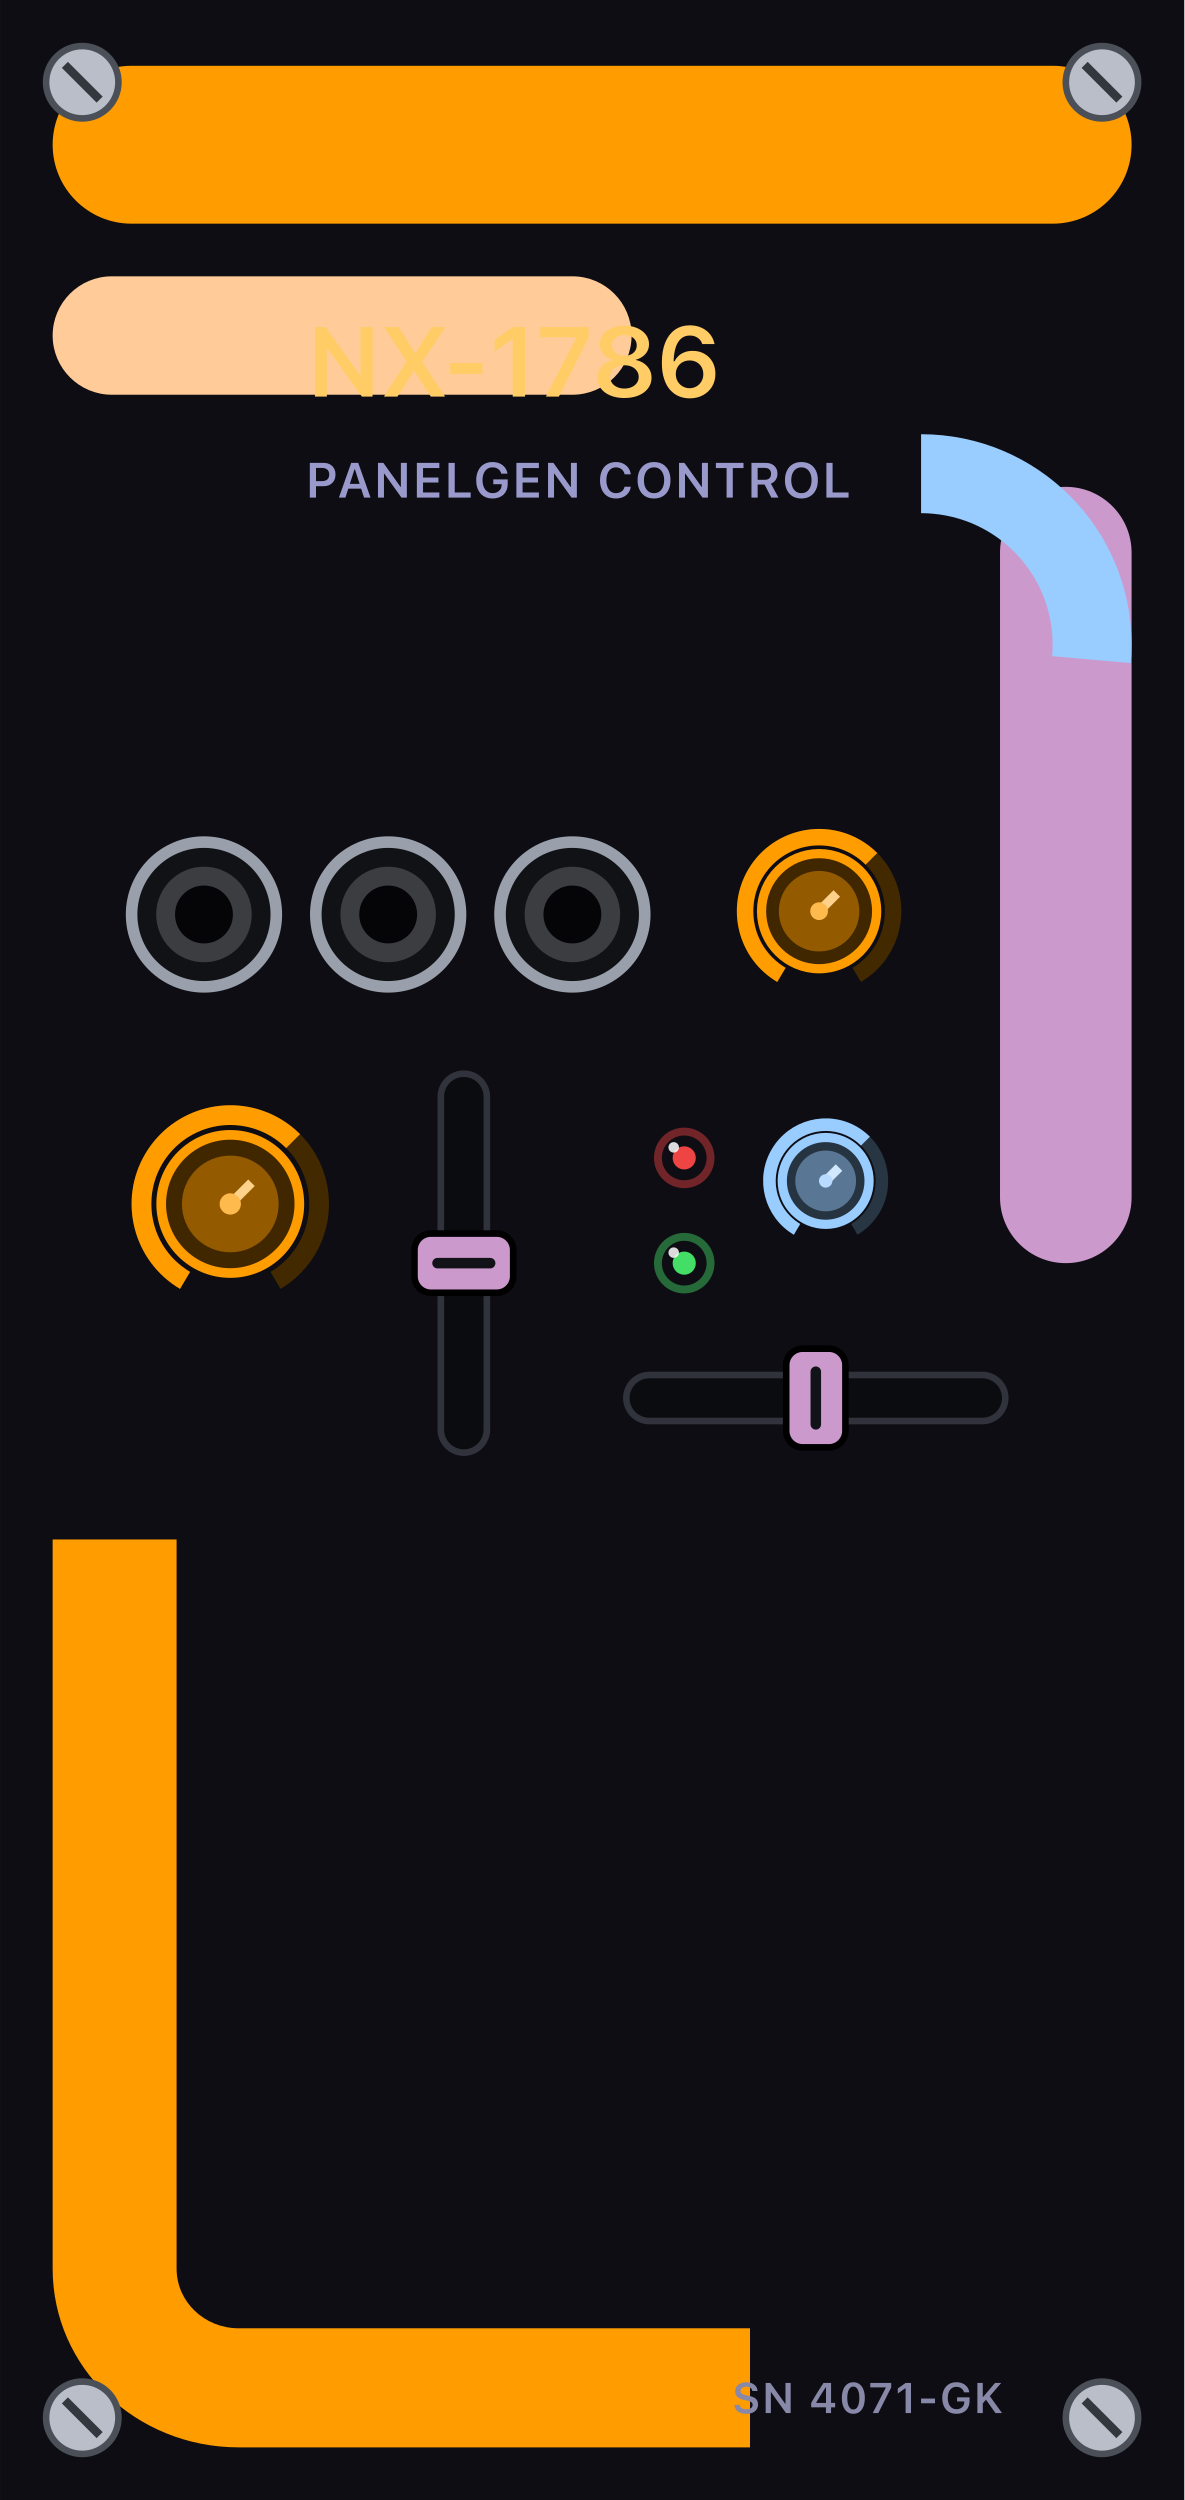
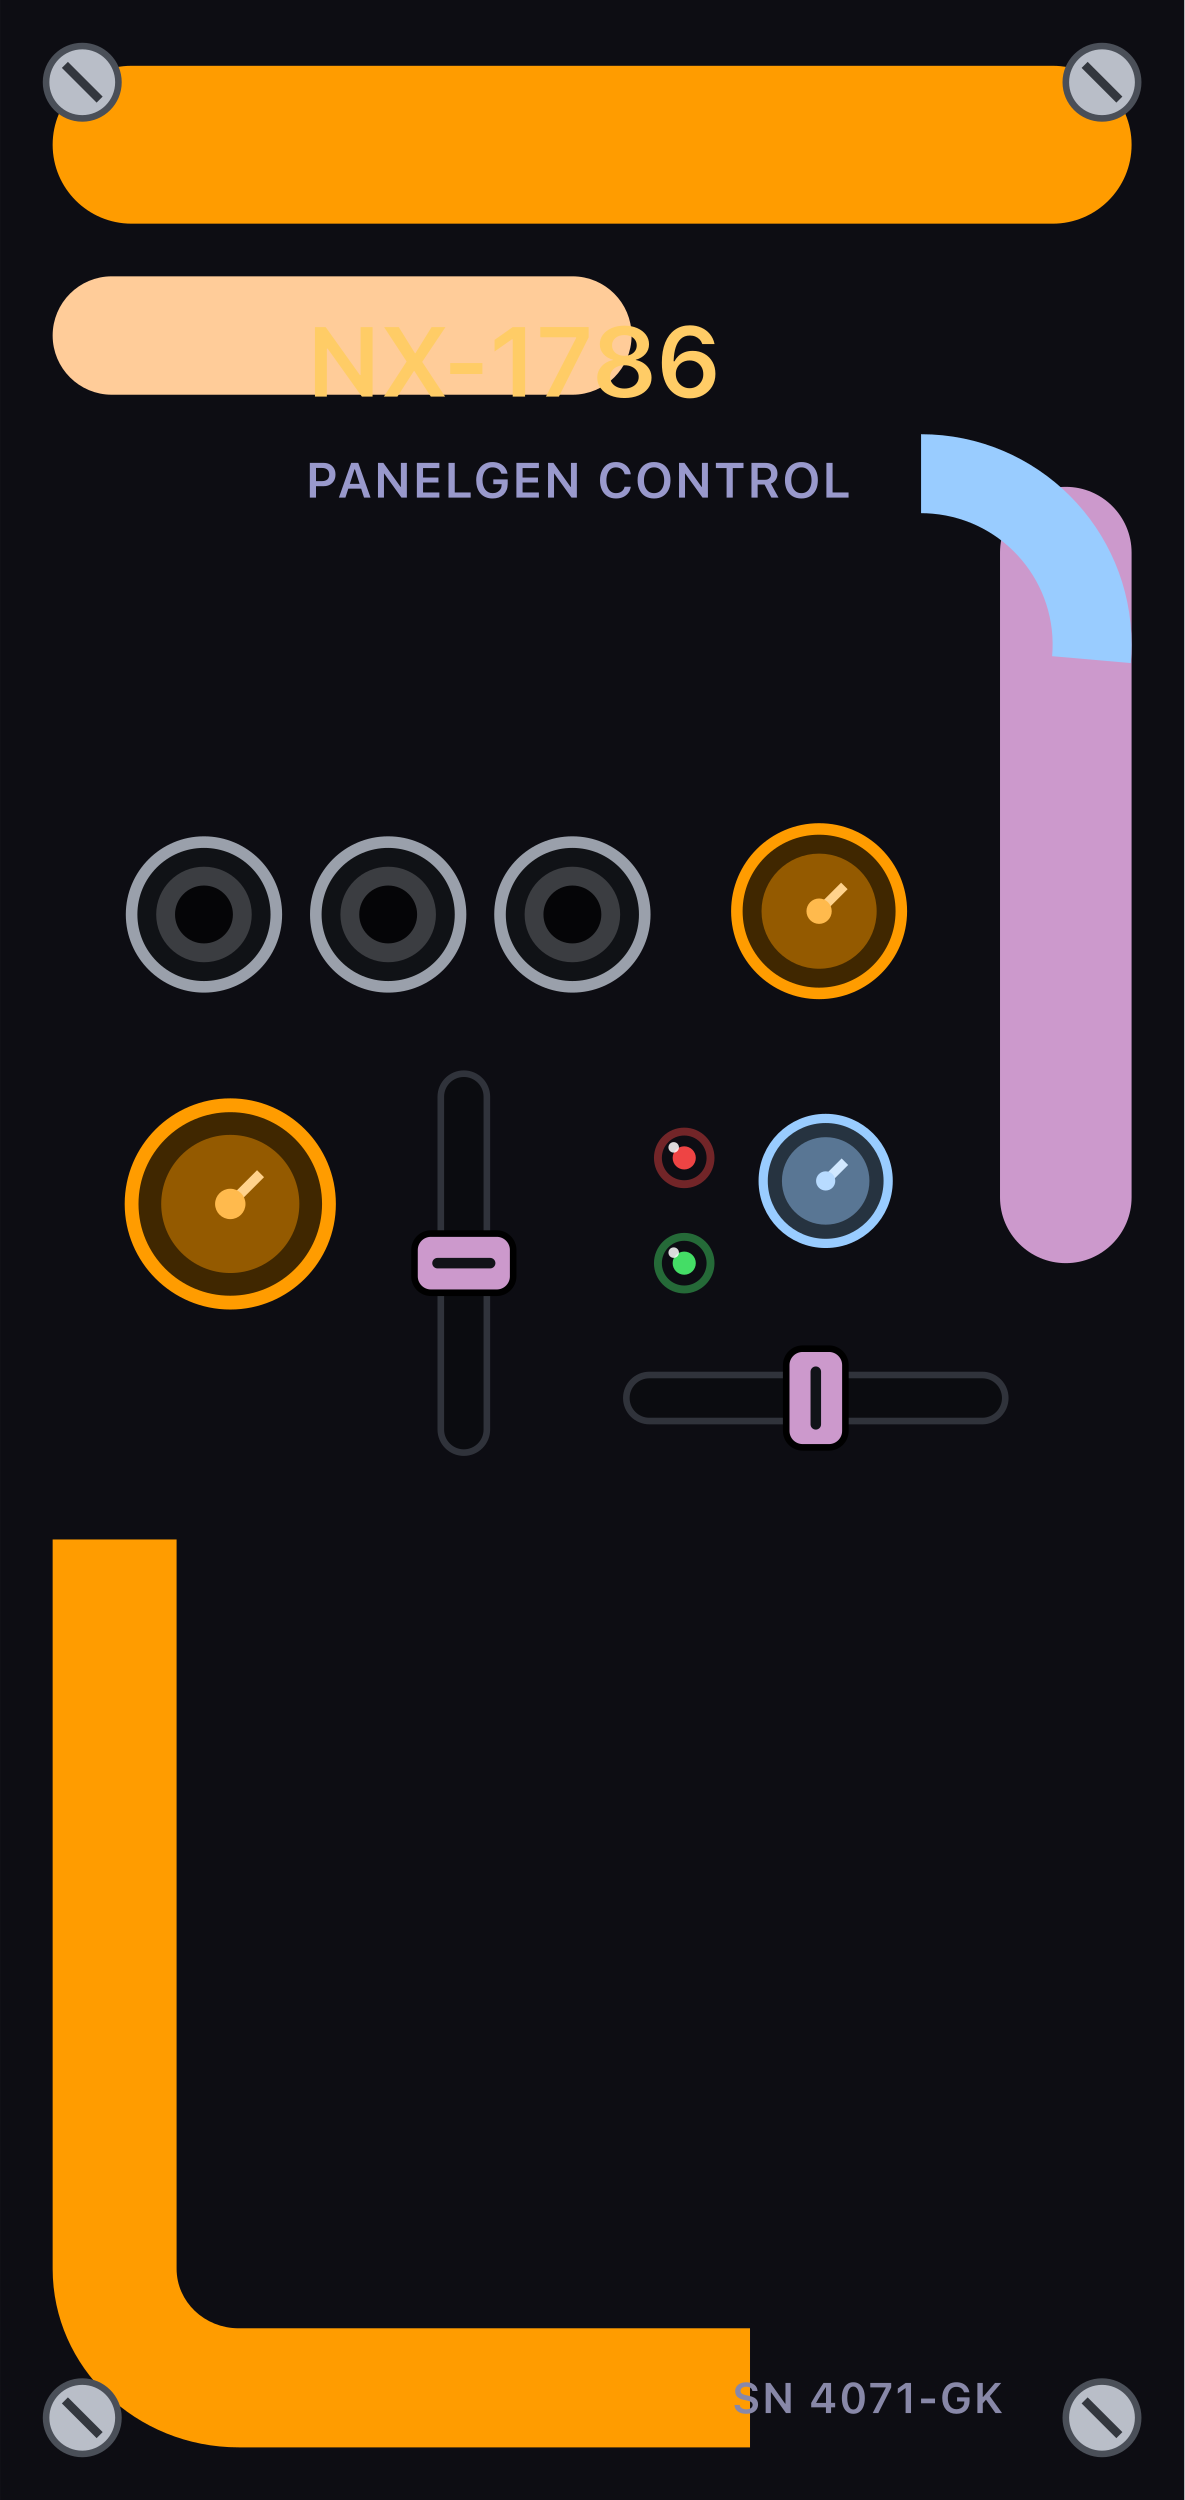
<svg xmlns="http://www.w3.org/2000/svg" width="60.96mm" height="128.69mm" viewBox="0 0 180.00 380.00">
  <rect x="0" y="0" width="180.00" height="380.00" fill="#0D0D13" />
  <g>
    <path d="M 20.00 10.00 L 160.00 10.00 C 166.63 10.00 172.00 15.37 172.00 22.00 L 172.00 22.00 C 172.00 28.63 166.63 34.00 160.00 34.00 L 20.00 34.00 C 13.37 34.00 8.00 28.63 8.00 22.00 L 8.00 22.00 C 8.00 15.37 13.37 10.00 20.00 10.00 Z" fill="#FF9C00" />
  </g>
  <g>
    <path d="M 17.00 42.00 L 87.00 42.00 C 91.97 42.00 96.00 46.03 96.00 51.00 L 96.00 51.00 C 96.00 55.97 91.97 60.00 87.00 60.00 L 17.00 60.00 C 12.03 60.00 8.00 55.97 8.00 51.00 L 8.00 51.00 C 8.00 46.03 12.03 42.00 17.00 42.00 Z" fill="#FFCC99" />
  </g>
  <g>
    <path d="M 162.00 74.00 L 162.00 74.00 C 167.52 74.00 172.00 78.48 172.00 84.00 L 172.00 182.00 C 172.00 187.52 167.52 192.00 162.00 192.00 L 162.00 192.00 C 156.48 192.00 152.00 187.52 152.00 182.00 L 152.00 84.00 C 152.00 78.48 156.48 74.00 162.00 74.00 Z" fill="#CC99CC" />
  </g>
  <g>
    <path d="M 114.00 372.00 L 36.27 372.00 L 36.27 372.00 C 20.66 372.00 8.00 359.85 8.00 344.85 L 8.00 234.00 L 26.84 234.00 L 26.84 344.85 L 26.84 344.85 C 26.84 349.85 31.06 353.90 36.27 353.90 L 114.00 353.90 Z" fill="#FF9C00" />
  </g>
  <g>
    <path d="M 140.00 66.00 L 140.00 66.00 C 157.67 66.00 172.00 80.33 172.00 98.00 C 172.00 98.93 171.96 99.86 171.88 100.79 L 159.92 99.74 L 159.92 99.74 C 160.89 88.74 152.75 79.04 141.74 78.08 C 141.16 78.03 140.58 78.00 140.00 78.00 Z" fill="#99CCFF" />
  </g>
  <g>
    <path d="M 47.87 60.28 L 47.87 49.72 L 49.50 49.72 L 55.17 57.66 L 53.87 57.00 L 54.81 57.00 L 54.81 49.72 L 56.63 49.72 L 56.63 60.28 L 55.00 60.28 L 49.33 52.33 L 50.63 53.00 L 49.68 53.00 L 49.68 60.28 Z M 58.35 60.28 L 62.23 54.29 L 61.80 55.80 L 61.80 54.94 L 58.38 49.72 L 60.61 49.72 L 63.07 53.69 L 63.93 53.69 L 62.70 54.40 L 65.60 49.72 L 67.71 49.72 L 64.18 54.99 L 64.18 55.85 L 63.73 54.34 L 67.65 60.28 L 65.48 60.28 L 62.98 56.39 L 62.11 56.39 L 63.36 55.70 L 60.41 60.28 Z M 68.43 56.85 L 68.43 55.19 L 73.32 55.19 L 73.32 56.85 Z M 77.93 60.28 L 77.93 51.58 L 77.80 51.58 L 75.17 53.43 L 75.17 51.66 L 77.93 49.72 L 79.81 49.72 L 79.81 60.28 Z M 82.98 60.28 L 87.57 51.38 L 87.57 51.26 L 82.12 51.26 L 82.12 49.71 L 89.47 49.71 L 89.47 51.29 L 84.95 60.28 Z M 94.91 60.50 Q 93.69 60.50 92.76 60.11 Q 91.83 59.72 91.31 59.02 Q 90.78 58.33 90.78 57.43 L 90.78 57.41 Q 90.78 56.73 91.09 56.18 Q 91.40 55.62 91.94 55.24 Q 92.48 54.87 93.18 54.72 L 93.18 54.68 Q 92.27 54.44 91.72 53.81 Q 91.17 53.19 91.17 52.34 L 91.17 52.32 Q 91.17 51.51 91.65 50.87 Q 92.13 50.24 92.97 49.87 Q 93.82 49.50 94.91 49.50 Q 96.00 49.50 96.85 49.87 Q 97.69 50.24 98.17 50.87 Q 98.65 51.51 98.65 52.32 L 98.65 52.34 Q 98.65 53.19 98.10 53.81 Q 97.54 54.44 96.64 54.68 L 96.64 54.72 Q 97.34 54.86 97.88 55.24 Q 98.42 55.62 98.73 56.18 Q 99.03 56.73 99.03 57.41 L 99.03 57.43 Q 99.03 58.33 98.51 59.02 Q 97.99 59.72 97.06 60.11 Q 96.12 60.50 94.91 60.50 Z M 94.91 59.06 Q 95.54 59.06 96.03 58.83 Q 96.52 58.61 96.80 58.21 Q 97.08 57.81 97.08 57.30 L 97.08 57.29 Q 97.08 56.77 96.80 56.38 Q 96.53 55.98 96.04 55.75 Q 95.55 55.52 94.91 55.52 Q 94.27 55.52 93.78 55.75 Q 93.29 55.98 93.01 56.38 Q 92.74 56.77 92.74 57.29 L 92.74 57.30 Q 92.74 57.81 93.02 58.21 Q 93.30 58.61 93.79 58.83 Q 94.28 59.06 94.91 59.06 Z M 94.91 54.08 Q 95.46 54.08 95.89 53.88 Q 96.31 53.68 96.54 53.33 Q 96.78 52.97 96.78 52.51 L 96.78 52.50 Q 96.78 52.03 96.54 51.68 Q 96.31 51.33 95.88 51.13 Q 95.46 50.93 94.91 50.93 Q 94.36 50.93 93.93 51.13 Q 93.51 51.33 93.27 51.68 Q 93.03 52.03 93.03 52.50 L 93.03 52.51 Q 93.03 52.97 93.27 53.33 Q 93.51 53.68 93.93 53.88 Q 94.35 54.08 94.91 54.08 Z M 104.82 60.55 Q 103.98 60.55 103.21 60.24 Q 102.45 59.93 101.86 59.27 Q 101.27 58.62 100.94 57.59 Q 100.60 56.57 100.60 55.14 L 100.60 55.12 Q 100.60 53.34 101.11 52.07 Q 101.63 50.80 102.58 50.13 Q 103.54 49.45 104.86 49.45 Q 105.83 49.45 106.62 49.81 Q 107.40 50.16 107.91 50.79 Q 108.42 51.41 108.59 52.22 L 108.61 52.30 L 106.75 52.30 L 106.72 52.23 Q 106.59 51.85 106.33 51.58 Q 106.06 51.31 105.70 51.16 Q 105.33 51.00 104.86 51.00 Q 104.03 51.00 103.49 51.50 Q 102.96 51.99 102.70 52.82 Q 102.44 53.65 102.40 54.67 Q 102.39 54.77 102.39 54.87 Q 102.39 54.98 102.39 55.09 L 102.72 56.85 Q 102.72 57.46 102.99 57.95 Q 103.27 58.44 103.75 58.72 Q 104.23 59.01 104.81 59.01 Q 105.39 59.01 105.87 58.73 Q 106.34 58.45 106.62 57.97 Q 106.90 57.49 106.90 56.90 L 106.90 56.88 Q 106.90 56.27 106.64 55.80 Q 106.37 55.33 105.90 55.06 Q 105.43 54.79 104.83 54.79 Q 104.23 54.79 103.75 55.05 Q 103.28 55.31 103.00 55.78 Q 102.72 56.25 102.72 56.84 L 102.72 56.85 L 102.28 56.85 L 102.28 54.91 L 102.54 54.91 Q 102.73 54.49 103.10 54.13 Q 103.47 53.77 104.02 53.55 Q 104.57 53.33 105.29 53.33 Q 106.31 53.33 107.09 53.79 Q 107.87 54.24 108.31 55.03 Q 108.74 55.81 108.74 56.82 L 108.74 56.84 Q 108.74 57.91 108.24 58.75 Q 107.74 59.58 106.85 60.07 Q 105.97 60.55 104.82 60.55 Z" fill="#FFCC66" />
  </g>
  <g>
    <path d="M 47.56 73.90 L 47.56 73.13 L 48.96 73.13 Q 49.47 73.13 49.76 72.87 Q 50.04 72.61 50.04 72.13 L 50.04 72.13 Q 50.04 71.65 49.76 71.39 Q 49.47 71.13 48.96 71.13 L 47.56 71.13 L 47.56 70.36 L 49.20 70.36 Q 49.73 70.36 50.14 70.58 Q 50.54 70.80 50.77 71.20 Q 50.99 71.59 50.99 72.12 L 50.99 72.13 Q 50.99 72.66 50.77 73.06 Q 50.54 73.45 50.14 73.68 Q 49.73 73.90 49.20 73.90 Z M 47.09 75.64 L 47.09 70.36 L 48.03 70.36 L 48.03 75.64 Z M 51.51 75.64 L 53.38 70.36 L 54.16 70.36 L 54.16 71.34 L 53.88 71.34 L 52.50 75.64 Z M 52.45 74.28 L 52.70 73.55 L 55.12 73.55 L 55.37 74.28 Z M 55.33 75.64 L 53.95 71.34 L 53.95 70.36 L 54.45 70.36 L 56.32 75.64 Z M 57.45 75.64 L 57.45 70.36 L 58.27 70.36 L 61.11 74.33 L 60.45 74.00 L 60.93 74.00 L 60.93 70.36 L 61.84 70.36 L 61.84 75.64 L 61.02 75.64 L 58.18 71.67 L 58.83 72.00 L 58.36 72.00 L 58.36 75.64 Z M 63.36 75.64 L 63.36 70.36 L 66.78 70.36 L 66.78 71.15 L 64.30 71.15 L 64.30 72.58 L 66.64 72.58 L 66.64 73.34 L 64.30 73.34 L 64.30 74.85 L 66.78 74.85 L 66.78 75.64 Z M 68.17 75.64 L 68.17 70.36 L 69.12 70.36 L 69.12 74.85 L 71.54 74.85 L 71.54 75.64 Z M 74.86 75.77 Q 74.29 75.77 73.83 75.58 Q 73.37 75.39 73.05 75.03 Q 72.73 74.67 72.55 74.15 Q 72.38 73.64 72.38 73.00 L 72.38 72.99 Q 72.38 72.15 72.69 71.53 Q 72.99 70.91 73.54 70.57 Q 74.10 70.23 74.85 70.23 Q 75.46 70.23 75.94 70.44 Q 76.42 70.66 76.73 71.05 Q 77.04 71.44 77.13 71.96 L 77.13 72.00 L 76.19 72.00 L 76.18 71.96 Q 76.05 71.52 75.71 71.28 Q 75.36 71.04 74.85 71.04 Q 74.39 71.04 74.05 71.28 Q 73.71 71.52 73.53 71.95 Q 73.34 72.39 73.34 72.99 L 73.34 72.99 Q 73.34 73.45 73.45 73.81 Q 73.56 74.17 73.76 74.43 Q 73.96 74.68 74.24 74.82 Q 74.52 74.96 74.88 74.96 Q 75.28 74.96 75.59 74.80 Q 75.89 74.64 76.07 74.36 Q 76.24 74.08 76.25 73.71 L 76.25 73.60 L 74.98 73.60 L 74.98 72.87 L 77.17 72.87 L 77.17 73.53 Q 77.17 74.05 77.01 74.46 Q 76.85 74.87 76.55 75.17 Q 76.24 75.46 75.82 75.62 Q 75.39 75.77 74.86 75.77 Z M 78.49 75.64 L 78.49 70.36 L 81.91 70.36 L 81.91 71.15 L 79.43 71.15 L 79.43 72.58 L 81.77 72.58 L 81.77 73.34 L 79.43 73.34 L 79.43 74.85 L 81.91 74.85 L 81.91 75.64 Z M 83.30 75.64 L 83.30 70.36 L 84.12 70.36 L 86.95 74.33 L 86.30 74.00 L 86.78 74.00 L 86.78 70.36 L 87.68 70.36 L 87.68 75.64 L 86.87 75.64 L 84.03 71.67 L 84.68 72.00 L 84.21 72.00 L 84.21 75.64 Z M 93.63 75.77 Q 92.88 75.77 92.34 75.44 Q 91.79 75.10 91.50 74.48 Q 91.20 73.86 91.20 73.00 L 91.20 73.00 Q 91.20 72.14 91.50 71.52 Q 91.79 70.90 92.34 70.56 Q 92.88 70.23 93.63 70.23 Q 94.23 70.23 94.71 70.46 Q 95.20 70.70 95.50 71.11 Q 95.80 71.53 95.87 72.07 L 95.86 72.10 L 94.94 72.10 L 94.94 72.08 Q 94.87 71.77 94.69 71.53 Q 94.50 71.30 94.23 71.17 Q 93.96 71.04 93.63 71.04 Q 93.18 71.04 92.85 71.28 Q 92.52 71.52 92.35 71.96 Q 92.17 72.39 92.17 73.00 L 92.17 73.00 Q 92.17 73.60 92.35 74.04 Q 92.52 74.48 92.85 74.72 Q 93.18 74.96 93.63 74.96 Q 93.97 74.96 94.24 74.84 Q 94.51 74.72 94.69 74.51 Q 94.87 74.29 94.93 74.00 L 94.94 73.98 L 95.87 73.98 L 95.87 74.01 Q 95.80 74.54 95.50 74.93 Q 95.20 75.33 94.72 75.55 Q 94.24 75.77 93.63 75.77 Z M 99.41 75.77 Q 98.64 75.77 98.08 75.44 Q 97.52 75.10 97.22 74.47 Q 96.91 73.85 96.91 73.00 L 96.91 72.99 Q 96.91 72.14 97.22 71.52 Q 97.53 70.90 98.09 70.56 Q 98.65 70.23 99.41 70.23 Q 100.18 70.23 100.74 70.56 Q 101.30 70.90 101.61 71.52 Q 101.91 72.14 101.91 72.99 L 101.91 73.00 Q 101.91 73.85 101.61 74.47 Q 101.31 75.09 100.75 75.43 Q 100.19 75.77 99.41 75.77 Z M 99.41 74.96 Q 99.88 74.96 100.23 74.72 Q 100.57 74.47 100.76 74.03 Q 100.95 73.59 100.95 73.00 L 100.95 72.99 Q 100.95 72.40 100.76 71.96 Q 100.57 71.52 100.23 71.28 Q 99.88 71.04 99.41 71.04 Q 98.94 71.04 98.60 71.28 Q 98.25 71.52 98.07 71.96 Q 97.88 72.40 97.88 72.99 L 97.88 73.00 Q 97.88 73.59 98.06 74.03 Q 98.25 74.47 98.59 74.72 Q 98.94 74.96 99.41 74.96 Z M 103.21 75.64 L 103.21 70.36 L 104.03 70.36 L 106.87 74.33 L 106.22 74.00 L 106.69 74.00 L 106.69 70.36 L 107.60 70.36 L 107.60 75.64 L 106.78 75.64 L 103.94 71.67 L 104.60 72.00 L 104.12 72.00 L 104.12 75.64 Z M 110.44 75.64 L 110.44 71.15 L 108.81 71.15 L 108.81 70.36 L 113.01 70.36 L 113.01 71.15 L 111.38 71.15 L 111.38 75.64 Z M 114.22 75.64 L 114.22 70.36 L 116.35 70.36 Q 116.92 70.36 117.33 70.56 Q 117.73 70.76 117.95 71.13 Q 118.17 71.49 118.17 72.00 L 118.17 72.01 Q 118.17 72.53 117.91 72.93 Q 117.65 73.34 117.17 73.51 L 118.33 75.64 L 117.25 75.64 L 116.21 73.65 Q 116.20 73.65 116.19 73.65 Q 116.18 73.65 116.17 73.65 L 115.16 73.65 L 115.16 75.64 Z M 115.16 72.93 L 116.26 72.93 Q 116.71 72.93 116.95 72.69 Q 117.20 72.45 117.20 72.03 L 117.20 72.02 Q 117.20 71.60 116.95 71.36 Q 116.69 71.12 116.24 71.12 L 115.16 71.12 Z M 121.81 75.77 Q 121.04 75.77 120.48 75.44 Q 119.92 75.10 119.61 74.47 Q 119.31 73.85 119.31 73.00 L 119.31 72.99 Q 119.31 72.14 119.62 71.52 Q 119.92 70.90 120.49 70.56 Q 121.05 70.23 121.81 70.23 Q 122.58 70.23 123.14 70.56 Q 123.70 70.90 124.01 71.52 Q 124.31 72.14 124.31 72.99 L 124.31 73.00 Q 124.31 73.85 124.01 74.47 Q 123.70 75.09 123.14 75.43 Q 122.58 75.77 121.81 75.77 Z M 121.81 74.96 Q 122.28 74.96 122.63 74.72 Q 122.97 74.47 123.16 74.03 Q 123.35 73.59 123.35 73.00 L 123.35 72.99 Q 123.35 72.40 123.16 71.96 Q 122.97 71.52 122.63 71.28 Q 122.28 71.04 121.81 71.04 Q 121.34 71.04 121.00 71.28 Q 120.65 71.52 120.46 71.96 Q 120.27 72.40 120.27 72.99 L 120.27 73.00 Q 120.27 73.59 120.46 74.03 Q 120.65 74.47 120.99 74.72 Q 121.34 74.96 121.81 74.96 Z M 125.61 75.64 L 125.61 70.36 L 126.55 70.36 L 126.55 74.85 L 128.98 74.85 L 128.98 75.64 Z" fill="#9999CC" />
  </g>
  <g>
    <path d="M 42.00 139.00 C 42.00 145.08 37.08 150.00 31.00 150.00 C 24.92 150.00 20.00 145.08 20.00 139.00 C 20.00 132.92 24.92 128.00 31.00 128.00 C 37.08 128.00 42.00 132.92 42.00 139.00 Z" fill="#101216" stroke="#9AA0AB" stroke-width="1.76" />
    <path d="M 38.26 139.00 C 38.26 143.01 35.01 146.26 31.00 146.26 C 26.99 146.26 23.74 143.01 23.74 139.00 C 23.74 134.99 26.99 131.74 31.00 131.74 C 35.01 131.74 38.26 134.99 38.26 139.00 Z" fill="#3B3D41" />
    <path d="M 35.40 139.00 C 35.40 141.43 33.43 143.40 31.00 143.40 C 28.57 143.40 26.60 141.43 26.60 139.00 C 26.60 136.57 28.57 134.60 31.00 134.60 C 33.43 134.60 35.40 136.57 35.40 139.00 Z" fill="#050507" />
  </g>
  <g>
    <path d="M 70.00 139.00 C 70.00 145.08 65.08 150.00 59.00 150.00 C 52.92 150.00 48.00 145.08 48.00 139.00 C 48.00 132.92 52.92 128.00 59.00 128.00 C 65.08 128.00 70.00 132.92 70.00 139.00 Z" fill="#101216" stroke="#9AA0AB" stroke-width="1.76" />
    <path d="M 66.26 139.00 C 66.26 143.01 63.01 146.26 59.00 146.26 C 54.99 146.26 51.74 143.01 51.74 139.00 C 51.74 134.99 54.99 131.74 59.00 131.74 C 63.01 131.74 66.26 134.99 66.26 139.00 Z" fill="#3B3D41" />
    <path d="M 63.40 139.00 C 63.40 141.43 61.43 143.40 59.00 143.40 C 56.57 143.40 54.60 141.43 54.60 139.00 C 54.60 136.57 56.57 134.60 59.00 134.60 C 61.43 134.60 63.40 136.57 63.40 139.00 Z" fill="#050507" />
  </g>
  <g>
    <path d="M 98.00 139.00 C 98.00 145.08 93.08 150.00 87.00 150.00 C 80.92 150.00 76.00 145.08 76.00 139.00 C 76.00 132.92 80.92 128.00 87.00 128.00 C 93.08 128.00 98.00 132.92 98.00 139.00 Z" fill="#101216" stroke="#9AA0AB" stroke-width="1.76" />
    <path d="M 94.26 139.00 C 94.26 143.01 91.01 146.26 87.00 146.26 C 82.99 146.26 79.74 143.01 79.74 139.00 C 79.74 134.99 82.99 131.74 87.00 131.74 C 91.01 131.74 94.26 134.99 94.26 139.00 Z" fill="#3B3D41" />
    <path d="M 91.40 139.00 C 91.40 141.43 89.43 143.40 87.00 143.40 C 84.57 143.40 82.60 141.43 82.60 139.00 C 82.60 136.57 84.57 134.60 87.00 134.60 C 89.43 134.60 91.40 136.57 91.40 139.00 Z" fill="#050507" />
  </g>
  <g>
-     <path d="M 118.14 149.26 L 118.14 149.26 C 112.19 145.75 110.23 138.08 113.74 132.14 C 117.25 126.19 124.92 124.23 130.86 127.74 C 136.81 131.25 138.77 138.92 135.26 144.86 C 134.19 146.68 132.68 148.19 130.86 149.26 L 129.59 147.11 L 129.59 147.11 C 134.34 144.30 135.92 138.16 133.11 133.41 C 130.30 128.66 124.16 127.08 119.41 129.89 C 114.66 132.70 113.08 138.84 115.89 143.59 C 116.75 145.04 117.96 146.25 119.41 147.11 Z" fill="#422900" />
-     <path d="M 118.14 149.26 L 118.14 149.26 C 112.19 145.75 110.23 138.08 113.74 132.14 C 117.25 126.19 124.92 124.23 130.86 127.74 C 131.77 128.27 132.60 128.92 133.34 129.66 L 131.57 131.43 L 131.57 131.43 C 127.67 127.52 121.33 127.52 117.43 131.43 C 113.52 135.33 113.52 141.67 117.43 145.57 C 118.02 146.16 118.69 146.68 119.41 147.11 Z" fill="#FF9C00" />
-     <path d="M 133.25 138.50 C 133.25 143.33 129.33 147.25 124.50 147.25 C 119.67 147.25 115.75 143.33 115.75 138.50 C 115.75 133.67 119.67 129.75 124.50 129.75 C 129.33 129.75 133.25 133.67 133.25 138.50 Z" fill="#402700" stroke="#FF9C00" stroke-width="1.40" />
-     <path d="M 130.62 138.50 C 130.62 141.88 127.88 144.62 124.50 144.62 C 121.12 144.62 118.38 141.88 118.38 138.50 C 118.38 135.12 121.12 132.38 124.50 132.38 C 127.88 132.38 130.62 135.12 130.62 138.50 Z" fill="#945A00" />
-     <path d="M 125.02 137.98 L 127.19 135.81" fill="none" stroke="#FFD28C" stroke-width="1.40" />
-     <path d="M 125.85 138.50 C 125.85 139.24 125.24 139.85 124.50 139.85 C 123.76 139.85 123.15 139.24 123.15 138.50 C 123.15 137.76 123.76 137.15 124.50 137.15 C 125.24 137.15 125.85 137.76 125.85 138.50 Z" fill="#FFBA4D" />
+     <path d="M 137.00 138.50 C 137.00 145.40 131.40 151.00 124.50 151.00 C 117.60 151.00 112.00 145.40 112.00 138.50 C 112.00 131.60 117.60 126.00 124.50 126.00 C 131.40 126.00 137.00 131.60 137.00 138.50 Z" fill="#402700" stroke="#FF9C00" stroke-width="1.75" />
+     <path d="M 133.25 138.50 C 133.25 143.33 129.33 147.25 124.50 147.25 C 119.67 147.25 115.75 143.33 115.75 138.50 C 115.75 133.67 119.67 129.75 124.50 129.75 C 129.33 129.75 133.25 133.67 133.25 138.50 Z" fill="#945A00" />
+     <path d="M 125.24 137.76 L 128.34 134.66" fill="none" stroke="#FFD28C" stroke-width="1.40" />
+     <path d="M 126.42 138.50 C 126.42 139.56 125.56 140.43 124.50 140.43 C 123.44 140.43 122.58 139.56 122.58 138.50 C 122.58 137.44 123.44 136.57 124.50 136.57 C 125.56 136.57 126.42 137.44 126.42 138.50 Z" fill="#FFBA4D" />
  </g>
  <g>
-     <path d="M 27.36 195.91 L 27.36 195.91 C 20.23 191.69 17.87 182.49 22.09 175.36 C 26.31 168.23 35.51 165.87 42.64 170.09 C 49.77 174.31 52.13 183.51 47.91 190.64 C 46.62 192.81 44.81 194.62 42.64 195.91 L 41.11 193.33 L 41.11 193.33 C 46.81 189.96 48.70 182.60 45.33 176.89 C 41.96 171.19 34.60 169.30 28.89 172.67 C 23.19 176.04 21.30 183.40 24.67 189.11 C 25.70 190.85 27.15 192.30 28.89 193.33 Z" fill="#422900" />
-     <path d="M 27.36 195.91 L 27.36 195.91 C 20.23 191.69 17.87 182.49 22.09 175.36 C 26.31 168.23 35.51 165.87 42.64 170.09 C 43.72 170.73 44.72 171.50 45.61 172.39 L 43.49 174.51 L 43.49 174.51 C 38.80 169.83 31.20 169.83 26.51 174.51 C 21.83 179.20 21.83 186.80 26.51 191.49 C 27.23 192.20 28.03 192.82 28.89 193.33 Z" fill="#FF9C00" />
-     <path d="M 45.50 183.00 C 45.50 188.80 40.80 193.50 35.00 193.50 C 29.20 193.50 24.50 188.80 24.50 183.00 C 24.50 177.20 29.20 172.50 35.00 172.50 C 40.80 172.50 45.50 177.20 45.50 183.00 Z" fill="#402700" stroke="#FF9C00" stroke-width="1.47" />
-     <path d="M 42.35 183.00 C 42.35 187.06 39.06 190.35 35.00 190.35 C 30.94 190.35 27.65 187.06 27.65 183.00 C 27.65 178.94 30.94 175.65 35.00 175.65 C 39.06 175.65 42.35 178.94 42.35 183.00 Z" fill="#945A00" />
-     <path d="M 35.62 182.38 L 38.22 179.78" fill="none" stroke="#FFD28C" stroke-width="1.40" />
-     <path d="M 36.62 183.00 C 36.62 183.89 35.89 184.62 35.00 184.62 C 34.11 184.62 33.38 183.89 33.38 183.00 C 33.38 182.11 34.11 181.38 35.00 181.38 C 35.89 181.38 36.62 182.11 36.62 183.00 Z" fill="#FFBA4D" />
+     <path d="M 50.00 183.00 C 50.00 191.28 43.28 198.00 35.00 198.00 C 26.72 198.00 20.00 191.28 20.00 183.00 C 20.00 174.72 26.72 168.00 35.00 168.00 C 43.28 168.00 50.00 174.72 50.00 183.00 Z" fill="#402700" stroke="#FF9C00" stroke-width="2.10" />
+     <path d="M 45.50 183.00 C 45.50 188.80 40.80 193.50 35.00 193.50 C 29.20 193.50 24.50 188.80 24.50 183.00 C 24.50 177.20 29.20 172.50 35.00 172.50 C 40.80 172.50 45.50 177.20 45.50 183.00 Z" fill="#945A00" />
+     <path d="M 35.89 182.11 L 39.60 178.40" fill="none" stroke="#FFD28C" stroke-width="1.50" />
+     <path d="M 37.31 183.00 C 37.31 184.28 36.28 185.31 35.00 185.31 C 33.72 185.31 32.69 184.28 32.69 183.00 C 32.69 181.72 33.72 180.69 35.00 180.69 C 36.28 180.69 37.31 181.72 37.31 183.00 Z" fill="#FFBA4D" />
  </g>
  <g>
    <path d="M 70.50 163.20 L 70.50 163.20 C 72.43 163.20 74.00 164.77 74.00 166.70 L 74.00 217.30 C 74.00 219.23 72.43 220.80 70.50 220.80 L 70.50 220.80 C 68.57 220.80 67.00 219.23 67.00 217.30 L 67.00 166.70 C 67.00 164.77 68.57 163.20 70.50 163.20 Z" fill="#0B0C10" stroke="#30333B" stroke-width="1.00" />
    <path d="M 65.50 187.50 L 75.50 187.50 C 76.88 187.50 78.00 188.62 78.00 190.00 L 78.00 194.00 C 78.00 195.38 76.88 196.50 75.50 196.50 L 65.50 196.50 C 64.12 196.50 63.00 195.38 63.00 194.00 L 63.00 190.00 C 63.00 188.62 64.12 187.50 65.50 187.50 Z" fill="#CC99CC" stroke="#000000" stroke-width="1.00" />
    <path d="M 66.50 191.20 L 74.50 191.20 C 74.94 191.20 75.30 191.56 75.30 192.00 L 75.30 192.00 C 75.30 192.44 74.94 192.80 74.50 192.80 L 66.50 192.80 C 66.06 192.80 65.70 192.44 65.70 192.00 L 65.70 192.00 C 65.70 191.56 66.06 191.20 66.50 191.20 Z" fill="#111318" />
  </g>
  <g>
    <path d="M 98.70 209.00 L 149.30 209.00 C 151.23 209.00 152.80 210.57 152.80 212.50 L 152.80 212.50 C 152.80 214.43 151.23 216.00 149.30 216.00 L 98.70 216.00 C 96.77 216.00 95.20 214.43 95.20 212.50 L 95.20 212.50 C 95.20 210.57 96.77 209.00 98.70 209.00 Z" fill="#0B0C10" stroke="#30333B" stroke-width="1.00" />
    <path d="M 122.00 205.00 L 126.00 205.00 C 127.38 205.00 128.50 206.12 128.50 207.50 L 128.50 217.50 C 128.50 218.88 127.38 220.00 126.00 220.00 L 122.00 220.00 C 120.62 220.00 119.50 218.88 119.50 217.50 L 119.50 207.50 C 119.50 206.12 120.62 205.00 122.00 205.00 Z" fill="#CC99CC" stroke="#000000" stroke-width="1.00" />
    <path d="M 124.00 207.70 L 124.00 207.70 C 124.44 207.70 124.80 208.06 124.80 208.50 L 124.80 216.50 C 124.80 216.94 124.44 217.30 124.00 217.30 L 124.00 217.30 C 123.56 217.30 123.20 216.94 123.20 216.50 L 123.20 208.50 C 123.20 208.06 123.56 207.70 124.00 207.70 Z" fill="#111318" />
  </g>
  <g>
    <path d="M 108.00 176.00 C 108.00 178.21 106.21 180.00 104.00 180.00 C 101.79 180.00 100.00 178.21 100.00 176.00 C 100.00 173.79 101.79 172.00 104.00 172.00 C 106.21 172.00 108.00 173.79 108.00 176.00 Z" fill="none" stroke="#EE4444" stroke-width="1.20" stroke-opacity="0.45" />
    <path d="M 105.76 176.00 C 105.76 176.97 104.97 177.76 104.00 177.76 C 103.03 177.76 102.24 176.97 102.24 176.00 C 102.24 175.03 103.03 174.24 104.00 174.24 C 104.97 174.24 105.76 175.03 105.76 176.00 Z" fill="#EE4444" />
    <path d="M 103.20 174.40 C 103.20 174.84 102.84 175.20 102.40 175.20 C 101.96 175.20 101.60 174.84 101.60 174.40 C 101.60 173.96 101.96 173.60 102.40 173.60 C 102.84 173.60 103.20 173.96 103.20 174.40 Z" fill="#FFFFFF" fill-opacity="0.85" />
  </g>
  <g>
    <path d="M 108.00 192.00 C 108.00 194.21 106.21 196.00 104.00 196.00 C 101.79 196.00 100.00 194.21 100.00 192.00 C 100.00 189.79 101.79 188.00 104.00 188.00 C 106.21 188.00 108.00 189.79 108.00 192.00 Z" fill="none" stroke="#44DD66" stroke-width="1.20" stroke-opacity="0.45" />
    <path d="M 105.76 192.00 C 105.76 192.97 104.97 193.76 104.00 193.76 C 103.03 193.76 102.24 192.97 102.24 192.00 C 102.24 191.03 103.03 190.24 104.00 190.24 C 104.97 190.24 105.76 191.03 105.76 192.00 Z" fill="#44DD66" />
    <path d="M 103.20 190.40 C 103.20 190.84 102.84 191.20 102.40 191.20 C 101.96 191.20 101.60 190.84 101.60 190.40 C 101.60 189.96 101.96 189.60 102.40 189.60 C 102.84 189.60 103.20 189.96 103.20 190.40 Z" fill="#FFFFFF" fill-opacity="0.85" />
  </g>
  <g>
-     <path d="M 120.66 187.68 L 120.66 187.68 C 116.15 185.01 114.65 179.18 117.32 174.66 C 119.99 170.15 125.82 168.65 130.34 171.32 C 134.85 173.99 136.35 179.82 133.68 184.34 C 132.86 185.71 131.71 186.86 130.34 187.68 L 129.37 186.04 L 129.37 186.04 C 132.98 183.91 134.18 179.24 132.04 175.63 C 129.91 172.02 125.24 170.82 121.63 172.96 C 118.02 175.09 116.82 179.76 118.96 183.37 C 119.61 184.47 120.53 185.39 121.63 186.04 Z" fill="#283542" />
-     <path d="M 120.66 187.68 L 120.66 187.68 C 116.15 185.01 114.65 179.18 117.32 174.66 C 119.99 170.15 125.82 168.65 130.34 171.32 C 131.02 171.73 131.65 172.22 132.22 172.78 L 130.87 174.13 L 130.87 174.13 C 127.91 171.16 123.09 171.16 120.13 174.13 C 117.16 177.09 117.16 181.91 120.13 184.87 C 120.58 185.32 121.08 185.72 121.63 186.04 Z" fill="#99CCFF" />
-     <path d="M 132.10 179.50 C 132.10 183.15 129.15 186.10 125.50 186.10 C 121.85 186.10 118.90 183.15 118.90 179.50 C 118.90 175.85 121.85 172.90 125.50 172.90 C 129.15 172.90 132.10 175.85 132.10 179.50 Z" fill="#263340" stroke="#99CCFF" stroke-width="1.40" />
-     <path d="M 130.12 179.50 C 130.12 182.05 128.05 184.12 125.50 184.12 C 122.95 184.12 120.88 182.05 120.88 179.50 C 120.88 176.95 122.95 174.88 125.50 174.88 C 128.05 174.88 130.12 176.95 130.12 179.50 Z" fill="#597694" />
-     <path d="M 125.89 179.11 L 127.53 177.47" fill="none" stroke="#D1E8FF" stroke-width="1.40" />
-     <path d="M 126.52 179.50 C 126.52 180.06 126.06 180.52 125.50 180.52 C 124.94 180.52 124.48 180.06 124.48 179.50 C 124.48 178.94 124.94 178.48 125.50 178.48 C 126.06 178.48 126.52 178.94 126.52 179.50 Z" fill="#B8DBFF" />
+     <path d="M 135.00 179.50 C 135.00 184.75 130.75 189.00 125.50 189.00 C 120.25 189.00 116.00 184.75 116.00 179.50 C 116.00 174.25 120.25 170.00 125.50 170.00 C 130.75 170.00 135.00 174.25 135.00 179.50 Z" fill="#263340" stroke="#99CCFF" stroke-width="1.40" />
+     <path d="M 132.15 179.50 C 132.15 183.17 129.17 186.15 125.50 186.15 C 121.83 186.15 118.85 183.17 118.85 179.50 C 118.85 175.83 121.83 172.85 125.50 172.85 C 129.17 172.85 132.15 175.83 132.15 179.50 Z" fill="#597694" />
+     <path d="M 126.06 178.94 L 128.42 176.58" fill="none" stroke="#D1E8FF" stroke-width="1.40" />
+     <path d="M 126.96 179.50 C 126.96 180.31 126.31 180.96 125.50 180.96 C 124.69 180.96 124.04 180.31 124.04 179.50 C 124.04 178.69 124.69 178.04 125.50 178.04 C 126.31 178.04 126.96 178.69 126.96 179.50 Z" fill="#B8DBFF" />
  </g>
  <g>
    <path d="M 113.43 366.90 Q 112.90 366.90 112.51 366.74 Q 112.12 366.57 111.89 366.28 Q 111.67 365.98 111.64 365.59 L 111.64 365.55 L 112.43 365.55 L 112.43 365.58 Q 112.45 365.77 112.59 365.91 Q 112.72 366.06 112.95 366.14 Q 113.17 366.22 113.46 366.22 Q 113.74 366.22 113.95 366.13 Q 114.16 366.05 114.28 365.90 Q 114.40 365.75 114.40 365.55 L 114.40 365.55 Q 114.40 365.30 114.21 365.14 Q 114.02 364.98 113.57 364.89 L 113.08 364.79 Q 112.61 364.69 112.32 364.51 Q 112.02 364.33 111.88 364.07 Q 111.74 363.81 111.74 363.47 L 111.74 363.47 Q 111.74 363.06 111.96 362.75 Q 112.17 362.44 112.56 362.27 Q 112.94 362.10 113.43 362.10 Q 113.94 362.10 114.31 362.27 Q 114.68 362.44 114.90 362.73 Q 115.11 363.02 115.14 363.39 L 115.14 363.43 L 114.36 363.43 L 114.35 363.39 Q 114.32 363.21 114.20 363.07 Q 114.08 362.94 113.89 362.86 Q 113.69 362.78 113.43 362.78 Q 113.17 362.78 112.98 362.86 Q 112.78 362.94 112.67 363.08 Q 112.56 363.22 112.56 363.41 L 112.56 363.42 Q 112.56 363.58 112.64 363.70 Q 112.72 363.82 112.90 363.91 Q 113.08 364.00 113.36 364.06 L 113.85 364.17 Q 114.34 364.27 114.64 364.44 Q 114.94 364.61 115.08 364.86 Q 115.22 365.11 115.22 365.45 L 115.22 365.46 Q 115.22 365.90 115.01 366.22 Q 114.79 366.55 114.39 366.73 Q 113.98 366.90 113.43 366.90 Z M 116.38 366.79 L 116.38 362.21 L 117.09 362.21 L 119.55 365.65 L 118.98 365.37 L 119.39 365.37 L 119.39 362.21 L 120.18 362.21 L 120.18 366.79 L 119.47 366.79 L 117.01 363.34 L 117.58 363.63 L 117.17 363.63 L 117.17 366.79 Z M 125.54 366.79 L 125.54 365.91 L 123.30 365.91 L 123.30 365.24 Q 123.48 364.93 123.66 364.62 Q 123.85 364.31 124.03 364.00 Q 124.22 363.69 124.41 363.39 Q 124.60 363.09 124.79 362.79 Q 124.98 362.49 125.17 362.21 L 126.32 362.21 L 126.32 365.24 L 126.94 365.24 L 126.94 365.91 L 126.32 365.91 L 126.32 366.79 Z M 124.06 365.25 L 125.55 365.25 L 125.55 362.86 L 125.51 362.86 Q 125.36 363.08 125.22 363.31 Q 125.07 363.54 124.92 363.78 Q 124.77 364.01 124.62 364.25 Q 124.48 364.49 124.33 364.73 Q 124.19 364.97 124.06 365.21 Z M 129.70 366.90 Q 129.16 366.90 128.77 366.61 Q 128.38 366.32 128.17 365.78 Q 127.96 365.24 127.96 364.50 L 127.96 364.50 Q 127.96 363.76 128.17 363.22 Q 128.38 362.68 128.77 362.39 Q 129.16 362.10 129.70 362.10 Q 130.25 362.10 130.64 362.39 Q 131.03 362.68 131.24 363.22 Q 131.45 363.76 131.45 364.50 L 131.45 364.50 Q 131.45 365.24 131.24 365.78 Q 131.03 366.32 130.64 366.61 Q 130.25 366.90 129.70 366.90 Z M 129.70 366.24 Q 129.99 366.24 130.20 366.03 Q 130.41 365.82 130.51 365.43 Q 130.62 365.04 130.62 364.50 L 130.62 364.50 Q 130.62 363.95 130.51 363.56 Q 130.41 363.18 130.20 362.97 Q 129.99 362.76 129.70 362.76 Q 129.41 362.76 129.20 362.97 Q 129.00 363.18 128.89 363.56 Q 128.78 363.95 128.78 364.50 L 128.78 364.50 Q 128.78 365.04 128.89 365.43 Q 129.00 365.82 129.20 366.03 Q 129.41 366.24 129.70 366.24 Z M 132.65 366.79 L 134.64 362.93 L 134.64 362.88 L 132.28 362.88 L 132.28 362.21 L 135.46 362.21 L 135.46 362.89 L 133.50 366.79 Z M 137.65 366.79 L 137.65 363.02 L 137.60 363.02 L 136.46 363.82 L 136.46 363.05 L 137.65 362.21 L 138.47 362.21 L 138.47 366.79 Z M 140.00 365.30 L 140.00 364.58 L 142.12 364.58 L 142.12 365.30 Z M 145.37 366.90 Q 144.88 366.90 144.48 366.74 Q 144.08 366.57 143.80 366.26 Q 143.52 365.94 143.37 365.50 Q 143.22 365.06 143.22 364.50 L 143.22 364.49 Q 143.22 363.76 143.49 363.22 Q 143.75 362.69 144.23 362.39 Q 144.71 362.10 145.36 362.10 Q 145.89 362.10 146.31 362.28 Q 146.72 362.47 146.99 362.81 Q 147.26 363.15 147.33 363.60 L 147.34 363.63 L 146.52 363.63 L 146.52 363.60 Q 146.40 363.22 146.10 363.01 Q 145.80 362.80 145.36 362.80 Q 144.96 362.80 144.67 363.01 Q 144.37 363.22 144.22 363.59 Q 144.06 363.97 144.06 364.49 L 144.06 364.49 Q 144.06 364.89 144.15 365.20 Q 144.24 365.52 144.41 365.74 Q 144.59 365.96 144.83 366.08 Q 145.08 366.20 145.39 366.20 Q 145.73 366.20 146.00 366.06 Q 146.27 365.92 146.42 365.68 Q 146.57 365.44 146.57 365.11 L 146.57 365.02 L 145.47 365.02 L 145.47 364.39 L 147.37 364.39 L 147.37 364.96 Q 147.37 365.41 147.23 365.76 Q 147.10 366.12 146.83 366.38 Q 146.57 366.63 146.20 366.77 Q 145.83 366.90 145.37 366.90 Z M 149.32 365.39 L 149.28 364.33 L 149.43 364.33 L 151.24 362.21 L 152.18 362.21 L 150.39 364.28 L 149.93 364.68 Z M 148.56 366.79 L 148.56 362.21 L 149.38 362.21 L 149.38 366.79 Z M 151.31 366.79 L 149.81 364.67 L 150.39 364.13 L 152.31 366.79 Z" fill="#8888A8" />
  </g>
  <g>
    <path d="M 18.00 12.50 C 18.00 15.54 15.54 18.00 12.50 18.00 C 9.46 18.00 7.00 15.54 7.00 12.50 C 7.00 9.46 9.46 7.00 12.50 7.00 C 15.54 7.00 18.00 9.46 18.00 12.50 Z" fill="#B9BEC8" stroke="#4A4F58" stroke-width="1.00" />
    <path d="M 9.86 9.86 L 15.14 15.14" fill="none" stroke="#33373E" stroke-width="1.30" />
  </g>
  <g>
    <path d="M 173.00 12.50 C 173.00 15.54 170.54 18.00 167.50 18.00 C 164.46 18.00 162.00 15.54 162.00 12.50 C 162.00 9.46 164.46 7.00 167.50 7.00 C 170.54 7.00 173.00 9.46 173.00 12.50 Z" fill="#B9BEC8" stroke="#4A4F58" stroke-width="1.00" />
    <path d="M 164.86 9.86 L 170.14 15.14" fill="none" stroke="#33373E" stroke-width="1.30" />
  </g>
  <g>
    <path d="M 18.00 367.50 C 18.00 370.54 15.54 373.00 12.50 373.00 C 9.46 373.00 7.00 370.54 7.00 367.50 C 7.00 364.46 9.46 362.00 12.50 362.00 C 15.54 362.00 18.00 364.46 18.00 367.50 Z" fill="#B9BEC8" stroke="#4A4F58" stroke-width="1.00" />
    <path d="M 9.86 364.86 L 15.14 370.14" fill="none" stroke="#33373E" stroke-width="1.30" />
  </g>
  <g>
    <path d="M 173.00 367.50 C 173.00 370.54 170.54 373.00 167.50 373.00 C 164.46 373.00 162.00 370.54 162.00 367.50 C 162.00 364.46 164.46 362.00 167.50 362.00 C 170.54 362.00 173.00 364.46 173.00 367.50 Z" fill="#B9BEC8" stroke="#4A4F58" stroke-width="1.00" />
    <path d="M 164.86 364.86 L 170.14 370.14" fill="none" stroke="#33373E" stroke-width="1.30" />
  </g>
</svg>
